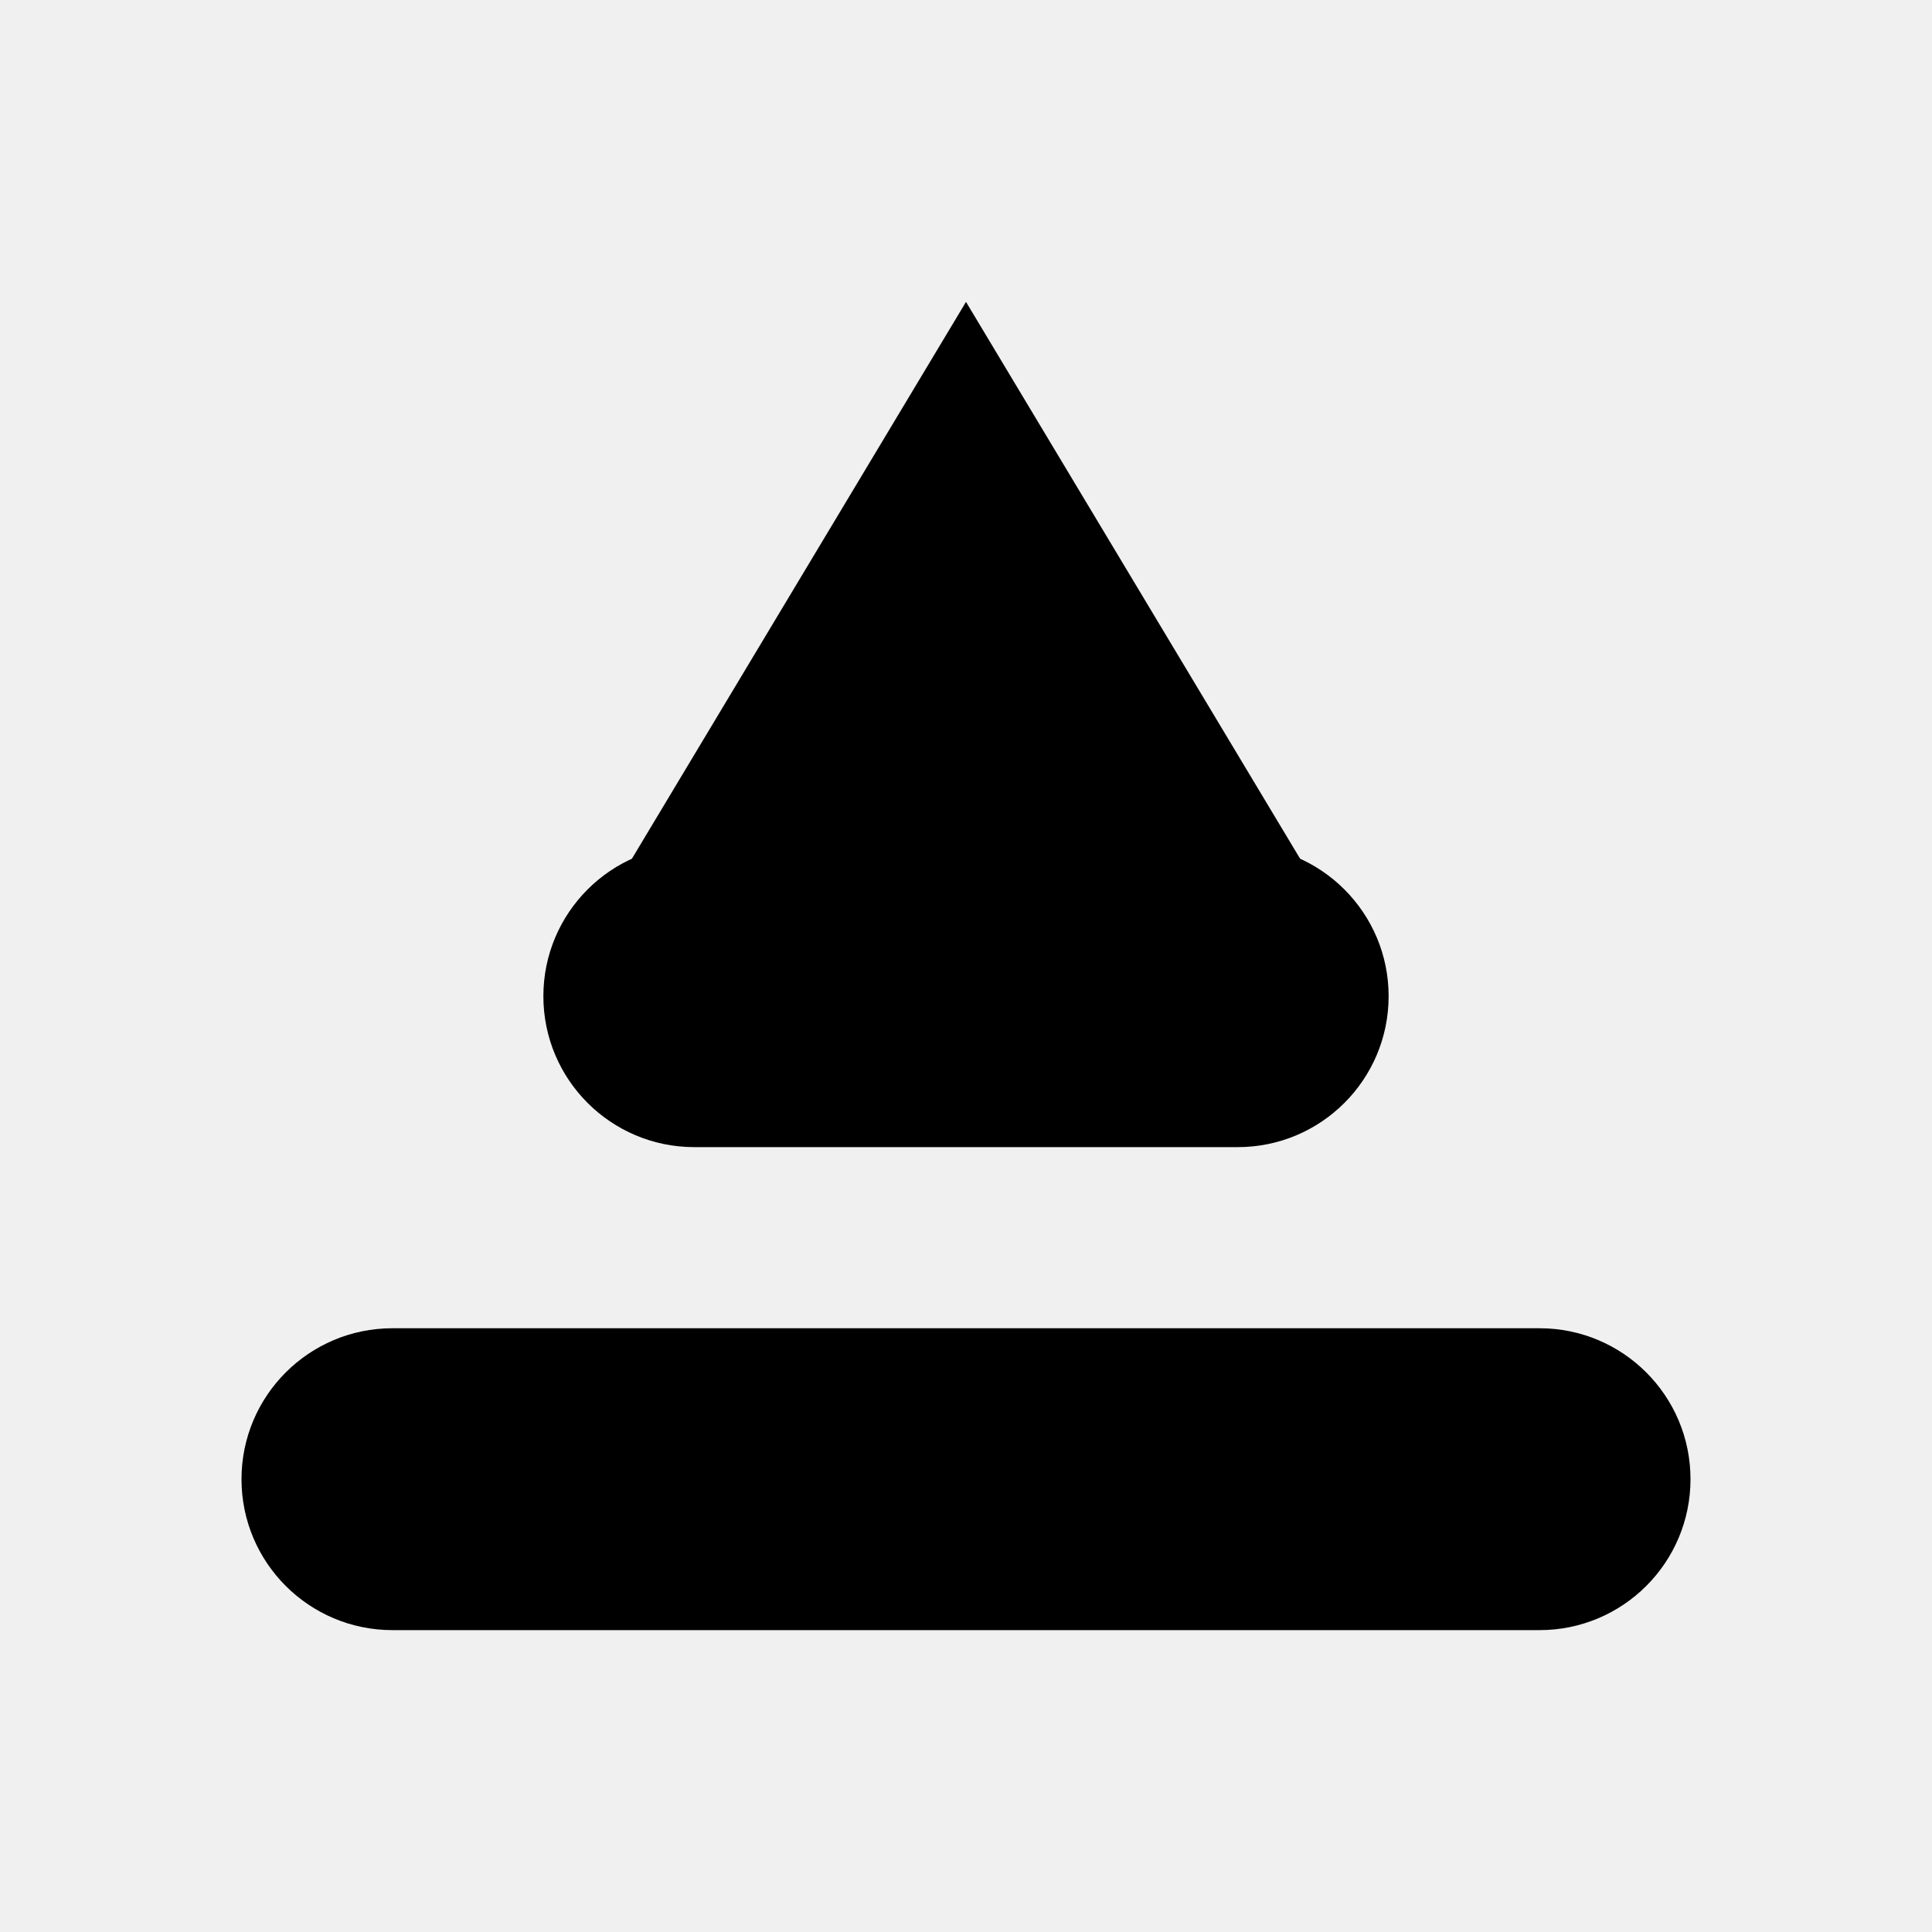
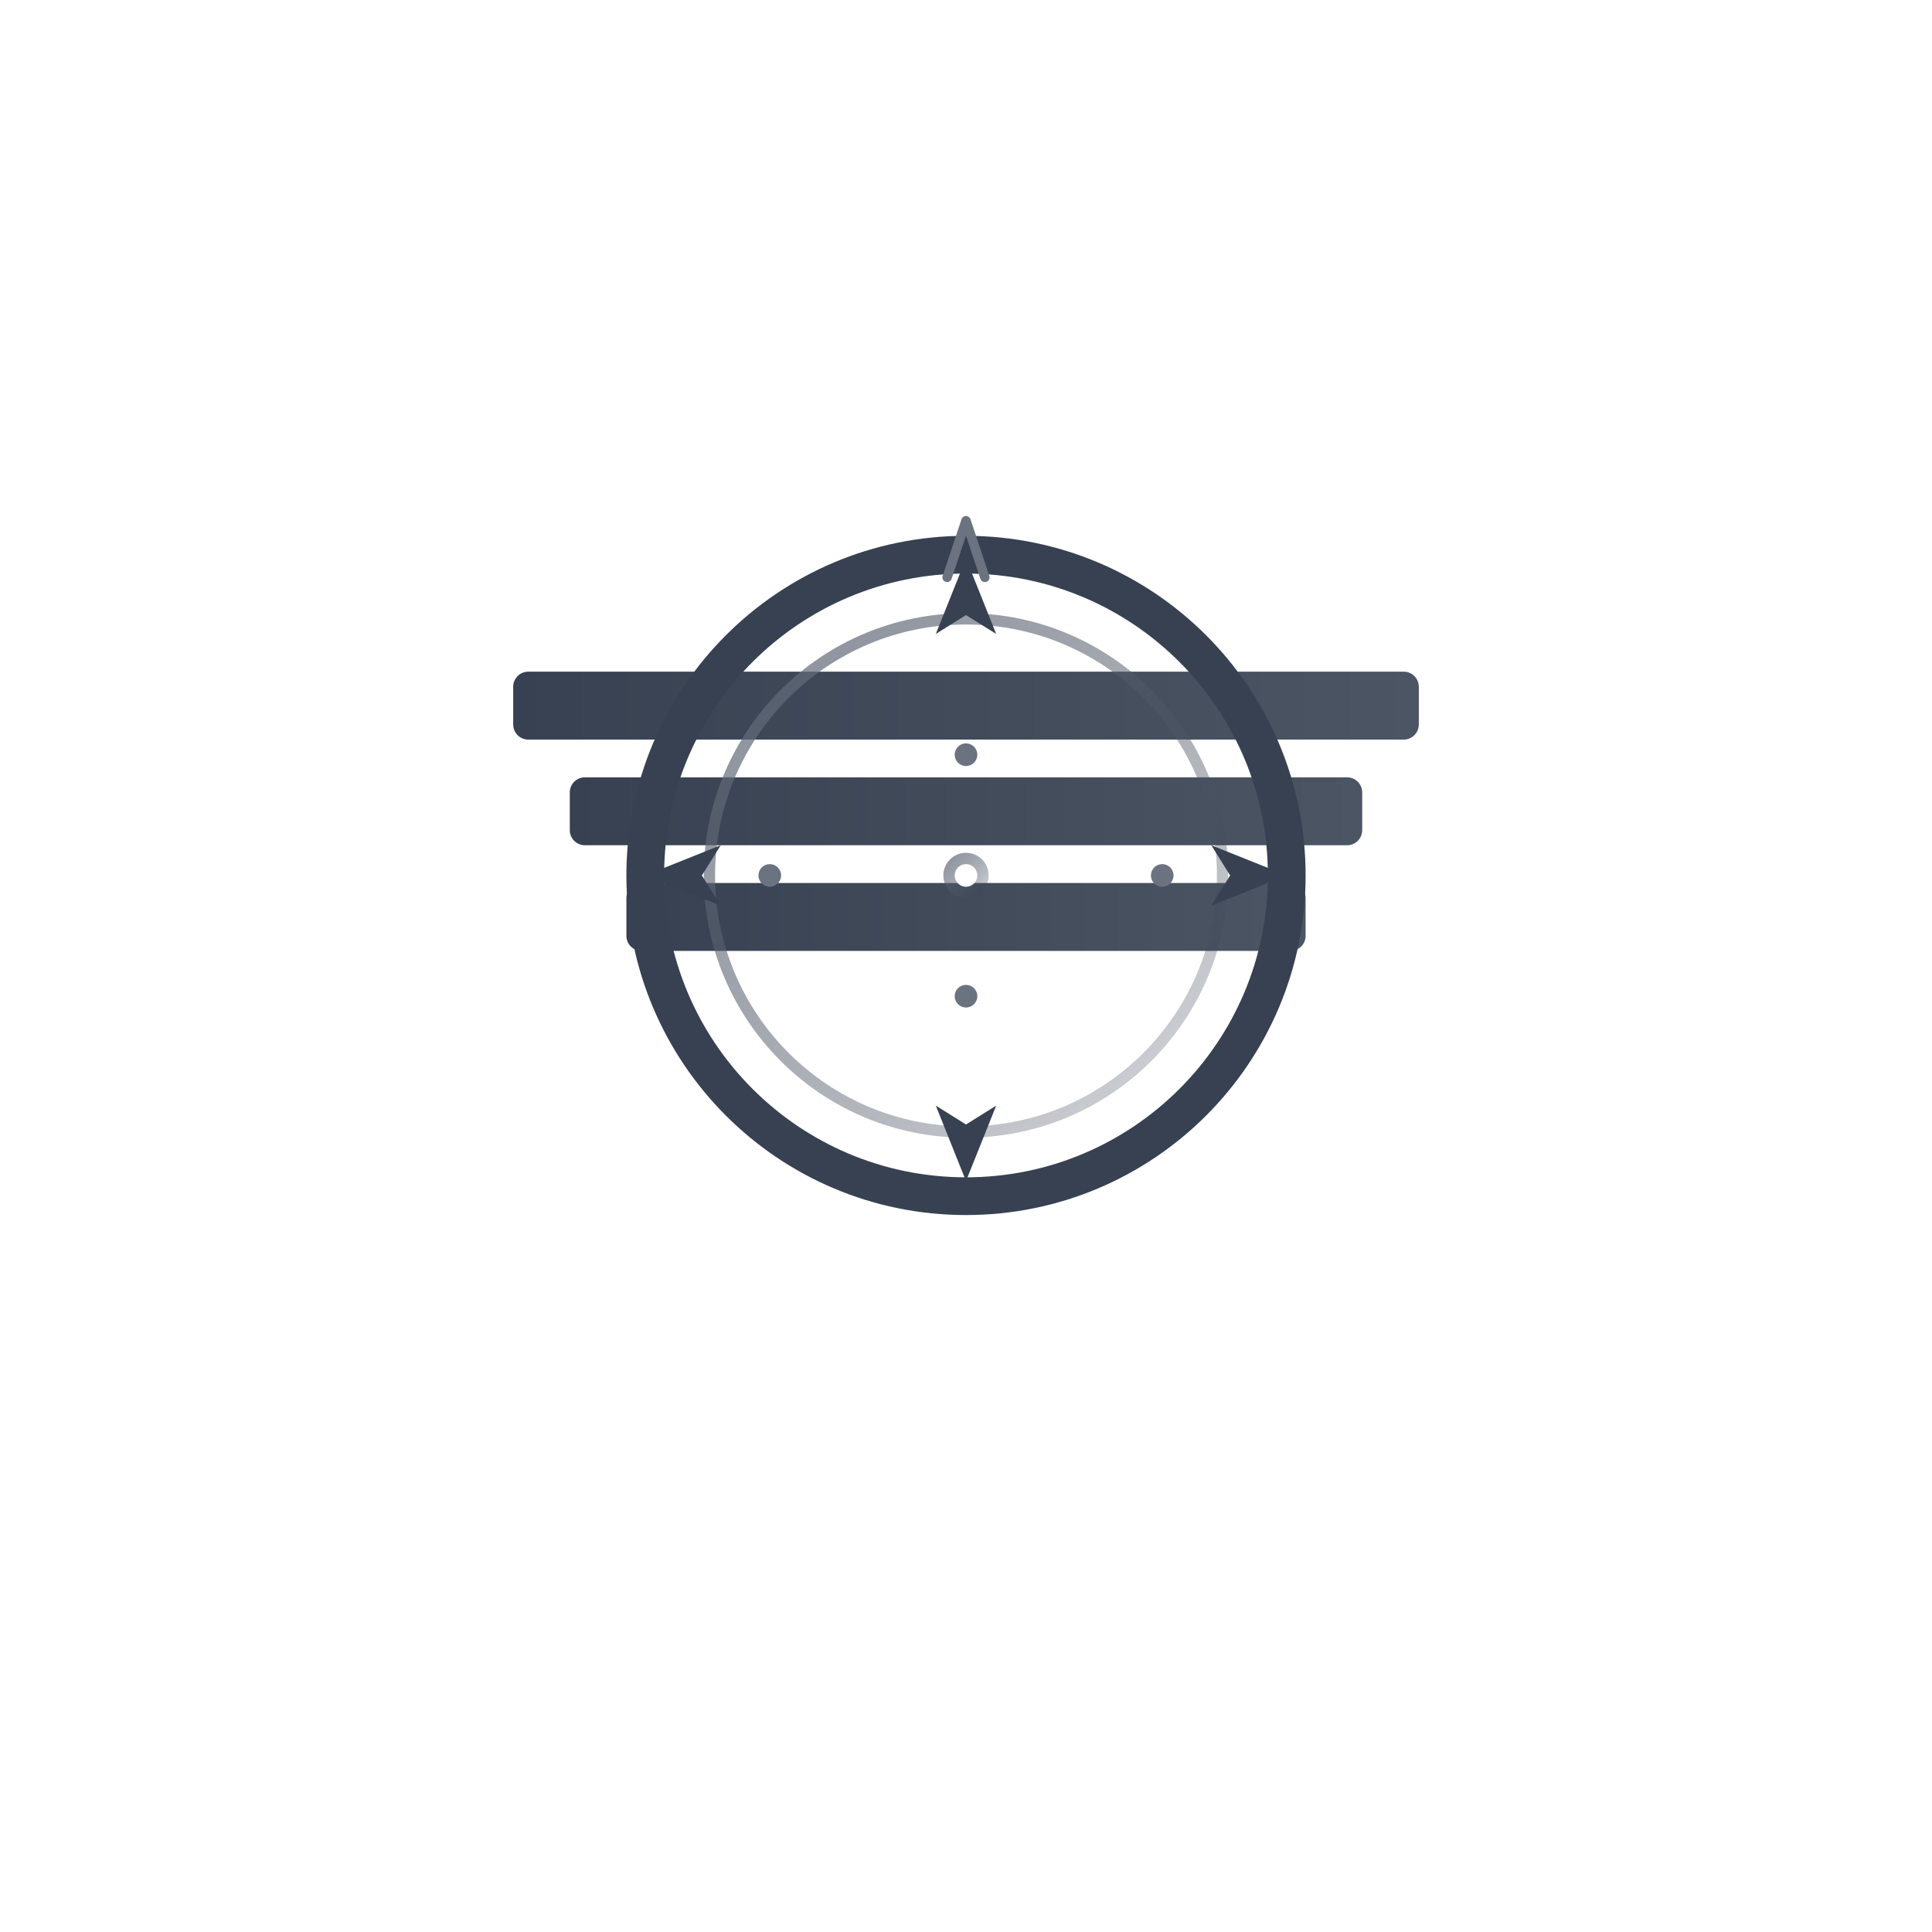
- <svg xmlns="http://www.w3.org/2000/svg" viewBox="0 0 32 32" fill="currentColor">
-   <rect x="4" y="22" width="24" height="5" rx="2.5" />
-   <rect x="9" y="14" width="14" height="5" rx="2.5" />
-   <path d="M16 5 L22 15 L10 15 Z" />
+ <svg xmlns="http://www.w3.org/2000/svg" viewBox="0 0 512 512" width="512" height="512">
+   <defs>
+     <linearGradient id="mainGrad" x1="0%" y1="0%" x2="100%" y2="100%">
+       <stop offset="0%" style="stop-color:#374151" />
+       <stop offset="50%" style="stop-color:#374151" />
+       <stop offset="100%" style="stop-color:#374151" />
+     </linearGradient>
+     <linearGradient id="cyanHighlight" x1="0%" y1="0%" x2="100%" y2="100%">
+       <stop offset="0%" style="stop-color:#6B7280;stop-opacity:0.8" />
+       <stop offset="100%" style="stop-color:#374151;stop-opacity:0.2" />
+     </linearGradient>
+     <linearGradient id="stackGrad1" x1="0%" y1="0%" x2="100%" y2="0%">
+       <stop offset="0%" style="stop-color:#374151" />
+       <stop offset="100%" style="stop-color:#4B5563" />
+     </linearGradient>
+     <linearGradient id="stackGrad2" x1="0%" y1="0%" x2="100%" y2="0%">
+       <stop offset="0%" style="stop-color:#374151" />
+       <stop offset="100%" style="stop-color:#4B5563" />
+     </linearGradient>
+     <linearGradient id="stackGrad3" x1="0%" y1="0%" x2="100%" y2="0%">
+       <stop offset="0%" style="stop-color:#374151" />
+       <stop offset="100%" style="stop-color:#4B5563" />
+     </linearGradient>
+   </defs>
+   <rect width="512" height="512" fill="white" />
+   <g transform="translate(256, 268)">
+     <rect x="-120" y="-90" width="240" height="18" rx="4" fill="url(#stackGrad1)" />
+     <rect x="-105" y="-62" width="210" height="18" rx="4" fill="url(#stackGrad2)" />
+     <rect x="-90" y="-34" width="180" height="18" rx="4" fill="url(#stackGrad3)" />
+     <circle cx="0" cy="-36" r="85" fill="none" stroke="url(#mainGrad)" stroke-width="10" />
+     <circle cx="0" cy="-36" r="68" fill="none" stroke="url(#cyanHighlight)" stroke-width="3" />
+     <line x1="0" y1="-115" x2="0" y2="40" stroke="url(#mainGrad)" stroke-width="8" stroke-linecap="round" />
+     <line x1="-80" y1="-36" x2="80" y2="-36" stroke="url(#mainGrad)" stroke-width="8" stroke-linecap="round" />
+     <polygon points="0,-120 -8,-100 0,-105 8,-100" fill="#374151" />
+     <polygon points="0,45 -8,25 0,30 8,25" fill="#374151" />
+     <polygon points="-85,-36 -65,-44 -70,-36 -65,-28" fill="#374151" />
+     <polygon points="85,-36 65,-44 70,-36 65,-28" fill="#374151" />
+     <circle cx="0" cy="-36" r="6" fill="url(#cyanHighlight)" />
+     <circle cx="0" cy="-36" r="3" fill="white" />
+     <path d="M-5,-115 L0,-130 L5,-115" fill="none" stroke="#6B7280" stroke-width="2.5" stroke-linecap="round" stroke-linejoin="round" />
+     <circle cx="0" cy="-68" r="3" fill="#6B7280" />
+     <circle cx="0" cy="-4" r="3" fill="#6B7280" />
+     <circle cx="-52" cy="-36" r="3" fill="#6B7280" />
+     <circle cx="52" cy="-36" r="3" fill="#6B7280" />
+   </g>
</svg>
